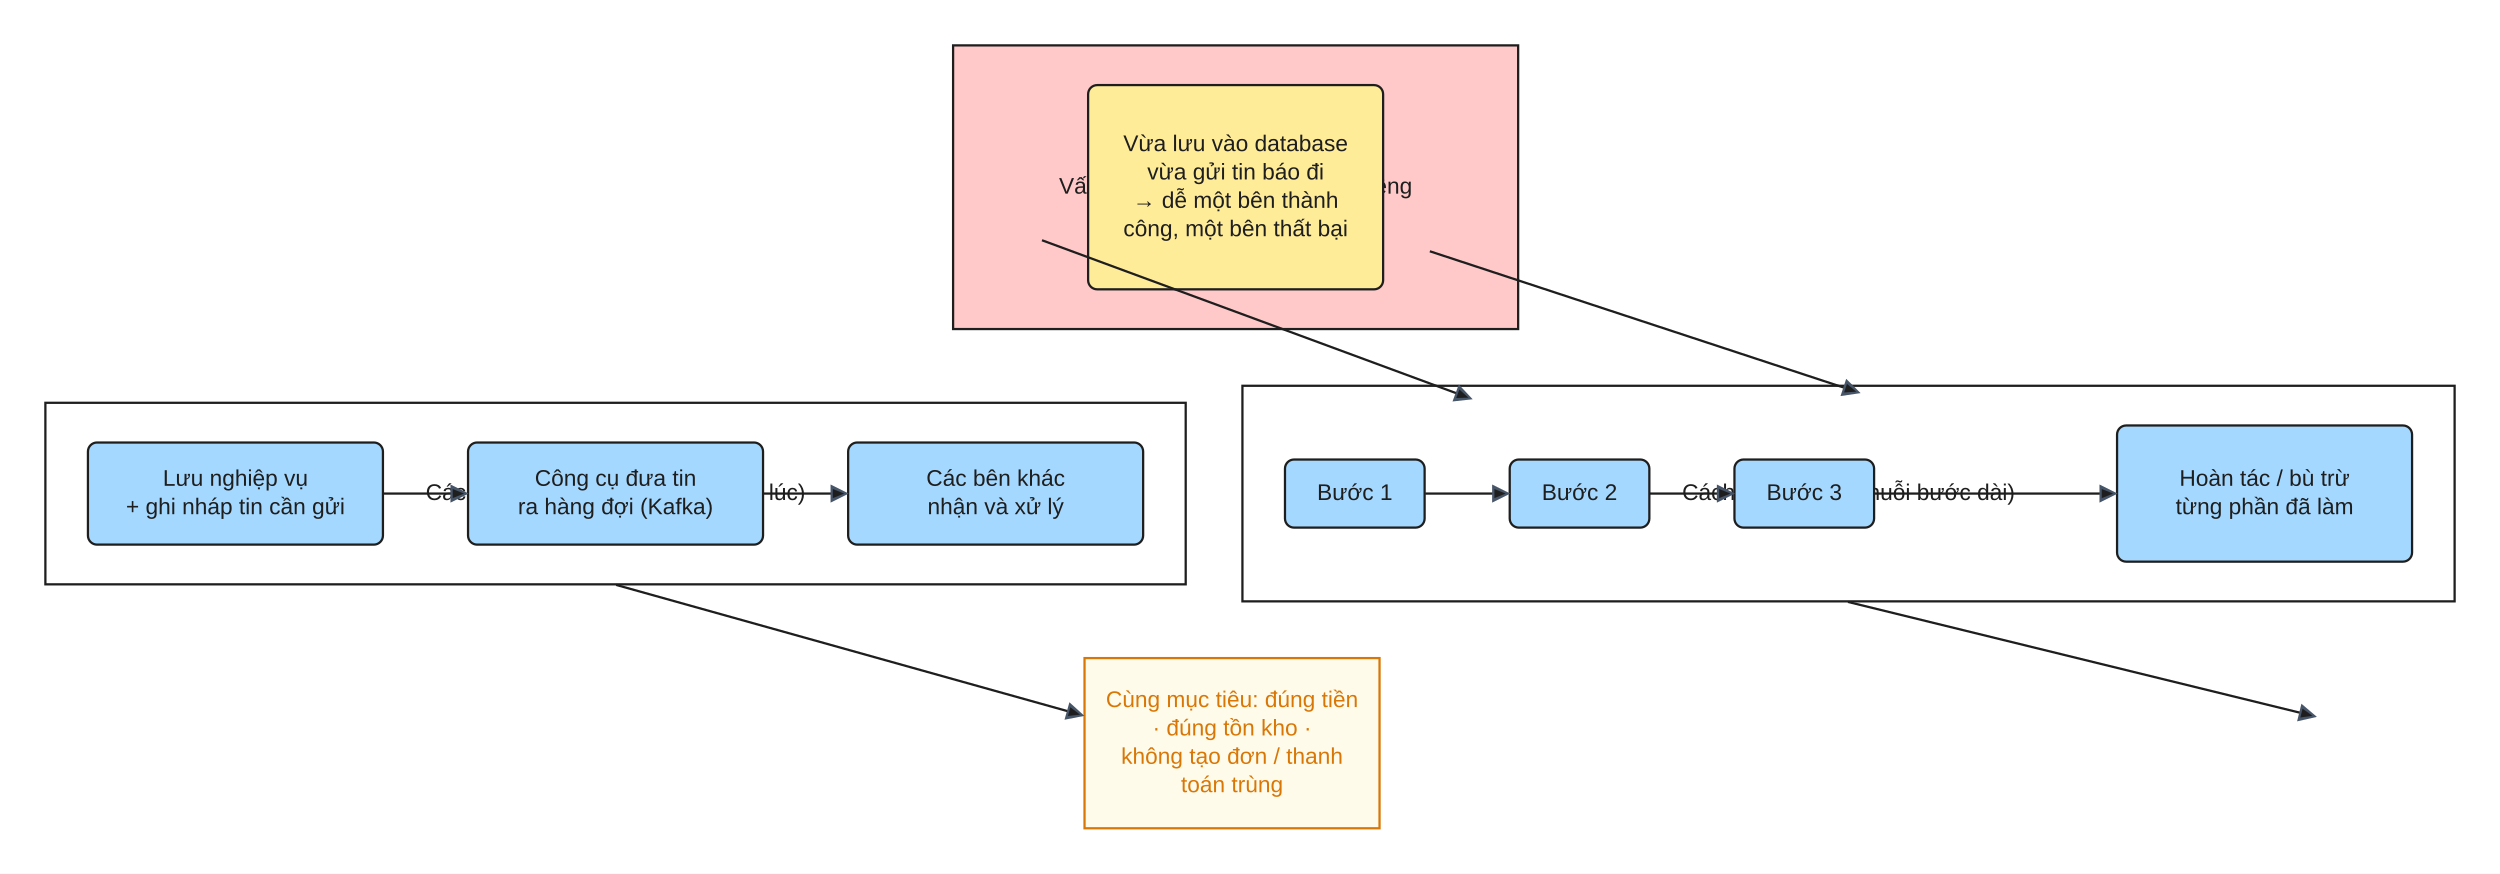
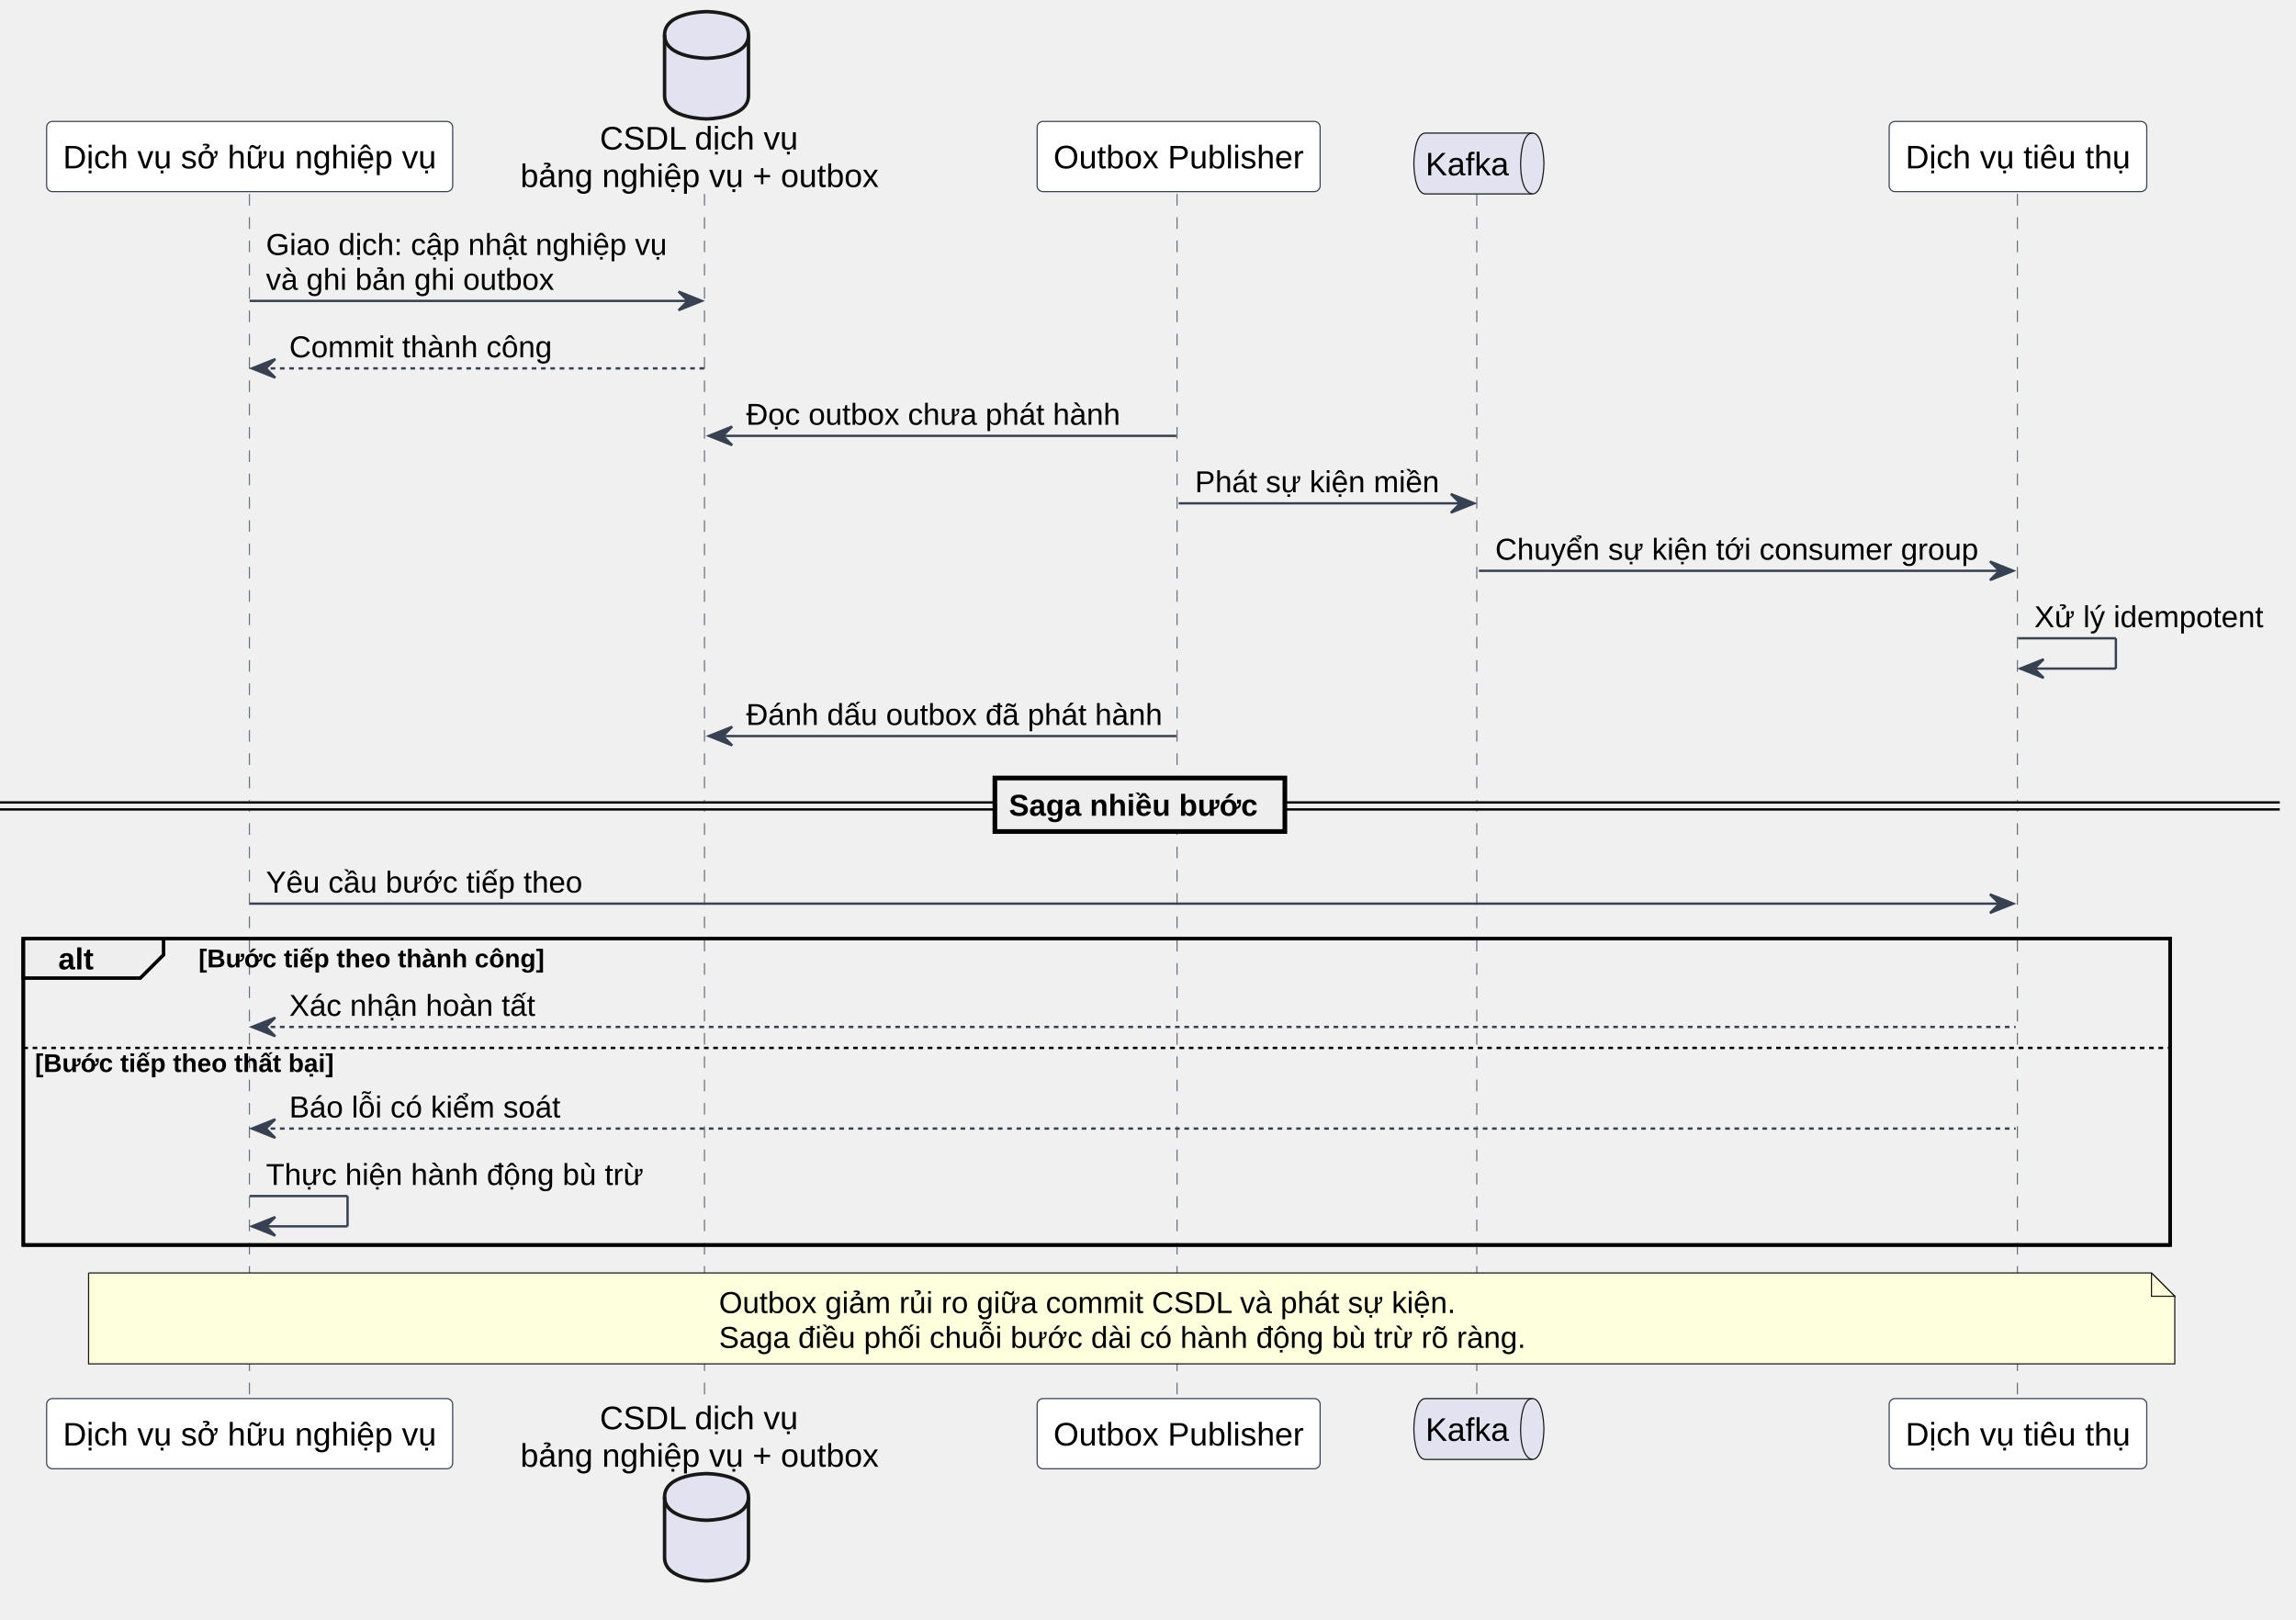
- <svg xmlns="http://www.w3.org/2000/svg" width="2203.344" height="770" viewBox="0 0 2203.344 770">
-   <defs>
-     <marker id="arrowhead" markerWidth="8" markerHeight="8" refX="6" refY="4" orient="auto">
-       <polygon points="0 0, 8 4, 0 8" fill="#475569" />
-     </marker>
-   </defs>
-   <rect width="100%" height="100%" fill="#ffffff" />
-   <g transform="translate(1580, 500)">
-     <rect x="-485" y="-160" width="1068.344" height="190" rx="0" fill="transparent" stroke="#1e1e1e" stroke-width="2" />
-     <text x="49.172" y="-65" text-anchor="middle" dominant-baseline="middle" font-family="Arial,sans-serif" font-size="20" fill="#1e1e1e">Cách 2 — Saga (chuỗi bước dài)</text>
-     <rect x="-1540" y="-145" width="1005" height="160" rx="0" fill="transparent" stroke="#1e1e1e" stroke-width="2" />
-     <text x="-1037.5" y="-65" text-anchor="middle" dominant-baseline="middle" font-family="Arial,sans-serif" font-size="20" fill="#1e1e1e">Cách 1 — Outbox (ghi nháp cùng lúc)</text>
-     <rect x="-740" y="-460" width="498" height="250" rx="0" fill="#ffc9c9" stroke="#1e1e1e" stroke-width="2" />
-     <text x="-491" y="-335" text-anchor="middle" dominant-baseline="middle" font-family="Arial,sans-serif" font-size="20" fill="#1e1e1e">Vấn đề khi nhiều dịch vụ tách riêng</text>
-     <rect x="-621" y="-425" width="260" height="180" rx="8" fill="#ffec99" stroke="#1e1e1e" stroke-width="2" />
-     <text x="-491" y="-372.5" text-anchor="middle" dominant-baseline="middle" font-family="Arial,sans-serif" font-size="20" fill="#1e1e1e">Vừa lưu vào database</text>
-     <text x="-491" y="-347.5" text-anchor="middle" dominant-baseline="middle" font-family="Arial,sans-serif" font-size="20" fill="#1e1e1e">vừa gửi tin báo đi</text>
-     <text x="-491" y="-322.5" text-anchor="middle" dominant-baseline="middle" font-family="Arial,sans-serif" font-size="20" fill="#1e1e1e">→ dễ một bên thành </text>
-     <text x="-491" y="-297.5" text-anchor="middle" dominant-baseline="middle" font-family="Arial,sans-serif" font-size="20" fill="#1e1e1e">công, một bên thất bại</text>
-     <rect x="-1502.5" y="-110" width="260" height="90" rx="8" fill="#a5d8ff" stroke="#1e1e1e" stroke-width="2" />
-     <text x="-1372.5" y="-77.5" text-anchor="middle" dominant-baseline="middle" font-family="Arial,sans-serif" font-size="20" fill="#1e1e1e">Lưu nghiệp vụ </text>
-     <text x="-1372.5" y="-52.5" text-anchor="middle" dominant-baseline="middle" font-family="Arial,sans-serif" font-size="20" fill="#1e1e1e">+ ghi nháp tin cần gửi</text>
-     <rect x="-1167.5" y="-110" width="260" height="90" rx="8" fill="#a5d8ff" stroke="#1e1e1e" stroke-width="2" />
-     <text x="-1037.5" y="-77.5" text-anchor="middle" dominant-baseline="middle" font-family="Arial,sans-serif" font-size="20" fill="#1e1e1e">Công cụ đưa tin</text>
-     <text x="-1037.5" y="-52.5" text-anchor="middle" dominant-baseline="middle" font-family="Arial,sans-serif" font-size="20" fill="#1e1e1e">ra hàng đợi (Kafka)</text>
-     <rect x="-832.5" y="-110" width="260" height="90" rx="8" fill="#a5d8ff" stroke="#1e1e1e" stroke-width="2" />
-     <text x="-702.5" y="-77.5" text-anchor="middle" dominant-baseline="middle" font-family="Arial,sans-serif" font-size="20" fill="#1e1e1e">Các bên khác</text>
-     <text x="-702.5" y="-52.5" text-anchor="middle" dominant-baseline="middle" font-family="Arial,sans-serif" font-size="20" fill="#1e1e1e">nhận và xử lý</text>
-     <rect x="-447.5" y="-95" width="123.07" height="60" rx="8" fill="#a5d8ff" stroke="#1e1e1e" stroke-width="2" />
-     <text x="-385.965" y="-65" text-anchor="middle" dominant-baseline="middle" font-family="Arial,sans-serif" font-size="20" fill="#1e1e1e">Bước 1</text>
-     <rect x="-249.43" y="-95" width="123.07" height="60" rx="8" fill="#a5d8ff" stroke="#1e1e1e" stroke-width="2" />
-     <text x="-187.895" y="-65" text-anchor="middle" dominant-baseline="middle" font-family="Arial,sans-serif" font-size="20" fill="#1e1e1e">Bước 2</text>
-     <rect x="-51.359" y="-95" width="123.07" height="60" rx="8" fill="#a5d8ff" stroke="#1e1e1e" stroke-width="2" />
-     <text x="10.176" y="-65" text-anchor="middle" dominant-baseline="middle" font-family="Arial,sans-serif" font-size="20" fill="#1e1e1e">Bước 3</text>
-     <rect x="285.844" y="-125" width="260" height="120" rx="8" fill="#a5d8ff" stroke="#1e1e1e" stroke-width="2" />
-     <text x="415.844" y="-77.5" text-anchor="middle" dominant-baseline="middle" font-family="Arial,sans-serif" font-size="20" fill="#1e1e1e">Hoàn tác / bù trừ</text>
-     <text x="415.844" y="-52.5" text-anchor="middle" dominant-baseline="middle" font-family="Arial,sans-serif" font-size="20" fill="#1e1e1e">từng phần đã làm</text>
-     <rect x="-624.164" y="80" width="260" height="150" rx="0" fill="#fffbeb" stroke="#d97706" stroke-width="2" />
-     <text x="-494.164" y="117.5" text-anchor="middle" dominant-baseline="middle" font-family="Arial,sans-serif" font-size="20" fill="#d97706">Cùng mục tiêu: đúng tiền </text>
-     <text x="-494.164" y="142.5" text-anchor="middle" dominant-baseline="middle" font-family="Arial,sans-serif" font-size="20" fill="#d97706">· đúng tồn kho ·</text>
-     <text x="-494.164" y="167.5" text-anchor="middle" dominant-baseline="middle" font-family="Arial,sans-serif" font-size="20" fill="#d97706">không tạo đơn / thanh </text>
-     <text x="-494.164" y="192.5" text-anchor="middle" dominant-baseline="middle" font-family="Arial,sans-serif" font-size="20" fill="#d97706">toán trùng</text>
-     <line x1="-1242" y1="-65" x2="-1171" y2="-65" stroke="#1e1e1e" stroke-width="2" marker-end="url(#arrowhead)" />
-     <polygon points="-1171,-65 -1181,-61 -1181,-69" fill="#1e1e1e" />
-     <line x1="-907" y1="-65" x2="-836" y2="-65" stroke="#1e1e1e" stroke-width="2" marker-end="url(#arrowhead)" />
-     <polygon points="-836,-65 -846,-61 -846,-69" fill="#1e1e1e" />
-     <line x1="-323.93" y1="-65" x2="-252.93" y2="-65" stroke="#1e1e1e" stroke-width="2" marker-end="url(#arrowhead)" />
-     <polygon points="-252.93,-65 -262.93,-61 -262.93,-69" fill="#1e1e1e" />
-     <line x1="-125.859" y1="-65" x2="-54.859" y2="-65" stroke="#1e1e1e" stroke-width="2" marker-end="url(#arrowhead)" />
-     <polygon points="-54.859,-65 -64.859,-61 -64.859,-69" fill="#1e1e1e" />
-     <line x1="72.211" y1="-65" x2="282.344" y2="-65" stroke="#1e1e1e" stroke-width="2" marker-end="url(#arrowhead)" />
-     <polygon points="282.344,-65 272.344,-61 272.344,-69" fill="#1e1e1e" />
-     <line x1="-661.664" y1="-288.258" x2="-285.828" y2="-149.5" stroke="#1e1e1e" stroke-width="2" marker-end="url(#arrowhead)" />
-     <polygon points="-285.828,-149.5 -296.594,-149.211 -293.824,-156.716" fill="#1e1e1e" />
-     <line x1="-319.823" y1="-278.537" x2="56.013" y2="-154.779" stroke="#1e1e1e" stroke-width="2" marker-end="url(#arrowhead)" />
-     <polygon points="56.013,-154.779 45.263,-154.108 47.765,-161.706" fill="#1e1e1e" />
-     <line x1="-1037" y1="15.5" x2="-628.098" y2="129.85" stroke="#1e1e1e" stroke-width="2" marker-end="url(#arrowhead)" />
-     <polygon points="-628.098,129.85 -638.806,131.009 -636.651,123.305" fill="#1e1e1e" />
-     <line x1="48.672" y1="30.5" x2="458.074" y2="130.85" stroke="#1e1e1e" stroke-width="2" marker-end="url(#arrowhead)" />
-     <polygon points="458.074,130.85 447.409,132.354 449.314,124.584" fill="#1e1e1e" />
+ <svg xmlns="http://www.w3.org/2000/svg" contentStyleType="text/css" height="695px" preserveAspectRatio="none" style="width:985px;height:695px;background:#FFFFFF;" version="1.1" viewBox="0 0 985 695" width="985px" zoomAndPan="magnify">
+   <defs />
+   <g>
+     <rect fill="none" height="131.444" style="stroke:#000000;stroke-width:1.5;" width="920.97" x="10" y="402.685" />
+     <line style="stroke:#6B7280;stroke-width:0.5;stroke-dasharray:5.0,5.0;" x1="107" x2="107" y1="83.197" y2="601.026" />
+     <line style="stroke:#6B7280;stroke-width:0.5;stroke-dasharray:5.0,5.0;" x1="302.235" x2="302.235" y1="83.197" y2="601.026" />
+     <line style="stroke:#6B7280;stroke-width:0.5;stroke-dasharray:5.0,5.0;" x1="504.95" x2="504.95" y1="83.197" y2="601.026" />
+     <line style="stroke:#6B7280;stroke-width:0.5;stroke-dasharray:5.0,5.0;" x1="633.552" x2="633.552" y1="83.197" y2="601.026" />
+     <line style="stroke:#6B7280;stroke-width:0.5;stroke-dasharray:5.0,5.0;" x1="865.474" x2="865.474" y1="83.197" y2="601.026" />
+     <rect fill="#FFFFFF" height="30.099" rx="2.5" ry="2.5" style="stroke:#374151;stroke-width:0.5;" width="174.193" x="20" y="52.099" />
+     <text fill="#000000" font-family="Arial" font-size="14" lengthAdjust="spacing" textLength="160.193" x="27" y="72.231">Dịch vụ sở hữu nghiệp vụ</text>
+     <rect fill="#FFFFFF" height="30.099" rx="2.5" ry="2.5" style="stroke:#374151;stroke-width:0.5;" width="174.193" x="20" y="600.026" />
+     <text fill="#000000" font-family="Arial" font-size="14" lengthAdjust="spacing" textLength="160.193" x="27" y="620.158">Dịch vụ sở hữu nghiệp vụ</text>
+     <text fill="#000000" font-family="Arial" font-size="14" lengthAdjust="spacing" textLength="85.593" x="257.309" y="64.132">CSDL dịch vụ</text>
+     <text fill="#000000" font-family="Arial" font-size="14" lengthAdjust="spacing" textLength="153.74" x="223.235" y="80.231">bảng nghiệp vụ + outbox</text>
+     <path d="M285.106,15 C285.106,5 303.106,5 303.106,5 C303.106,5 321.106,5 321.106,15 L321.106,41 C321.106,51 303.106,51 303.106,51 C303.106,51 285.106,51 285.106,41 L285.106,15 " fill="#E2E2F0" style="stroke:#181818;stroke-width:1.5;" />
+     <path d="M285.106,15 C285.106,25 303.106,25 303.106,25 C303.106,25 321.106,25 321.106,15 " fill="none" style="stroke:#181818;stroke-width:1.5;" />
+     <text fill="#000000" font-family="Arial" font-size="14" lengthAdjust="spacing" textLength="85.593" x="257.309" y="613.158">CSDL dịch vụ</text>
+     <text fill="#000000" font-family="Arial" font-size="14" lengthAdjust="spacing" textLength="153.74" x="223.235" y="629.256">bảng nghiệp vụ + outbox</text>
+     <path d="M285.106,642.223 C285.106,632.223 303.106,632.223 303.106,632.223 C303.106,632.223 321.106,632.223 321.106,642.223 L321.106,668.223 C321.106,678.223 303.106,678.223 303.106,678.223 C303.106,678.223 285.106,678.223 285.106,668.223 L285.106,642.223 " fill="#E2E2F0" style="stroke:#181818;stroke-width:1.5;" />
+     <path d="M285.106,642.223 C285.106,652.223 303.106,652.223 303.106,652.223 C303.106,652.223 321.106,652.223 321.106,642.223 " fill="none" style="stroke:#181818;stroke-width:1.5;" />
+     <rect fill="#FFFFFF" height="30.099" rx="2.5" ry="2.5" style="stroke:#374151;stroke-width:0.5;" width="121.393" x="444.95" y="52.099" />
+     <text fill="#000000" font-family="Arial" font-size="14" lengthAdjust="spacing" textLength="107.393" x="451.95" y="72.231">Outbox Publisher</text>
+     <rect fill="#FFFFFF" height="30.099" rx="2.5" ry="2.5" style="stroke:#374151;stroke-width:0.5;" width="121.393" x="444.95" y="600.026" />
+     <text fill="#000000" font-family="Arial" font-size="14" lengthAdjust="spacing" textLength="107.393" x="451.95" y="620.158">Outbox Publisher</text>
+     <path d="M611.552,57.099 L657.352,57.099 C662.352,57.099 662.352,70.148 662.352,70.148 C662.352,70.148 662.352,83.197 657.352,83.197 L611.552,83.197 C606.552,83.197 606.552,70.148 606.552,70.148 C606.552,70.148 606.552,57.099 611.552,57.099 " fill="#E2E2F0" style="stroke:#181818;stroke-width:0.5;" />
+     <path d="M657.352,57.099 C652.352,57.099 652.352,70.148 652.352,70.148 C652.352,83.197 657.352,83.197 657.352,83.197 " fill="none" style="stroke:#181818;stroke-width:0.5;" />
+     <text fill="#000000" font-family="Arial" font-size="14" lengthAdjust="spacing" textLength="35.8" x="611.552" y="75.231">Kafka</text>
+     <path d="M611.552,600.026 L657.352,600.026 C662.352,600.026 662.352,613.075 662.352,613.075 C662.352,613.075 662.352,626.125 657.352,626.125 L611.552,626.125 C606.552,626.125 606.552,613.075 606.552,613.075 C606.552,613.075 606.552,600.026 611.552,600.026 " fill="#E2E2F0" style="stroke:#181818;stroke-width:0.5;" />
+     <path d="M657.352,600.026 C652.352,600.026 652.352,613.075 652.352,613.075 C652.352,626.125 657.352,626.125 657.352,626.125 " fill="none" style="stroke:#181818;stroke-width:0.5;" />
+     <text fill="#000000" font-family="Arial" font-size="14" lengthAdjust="spacing" textLength="35.8" x="611.552" y="618.158">Kafka</text>
+     <rect fill="#FFFFFF" height="30.099" rx="2.5" ry="2.5" style="stroke:#374151;stroke-width:0.5;" width="110.496" x="810.474" y="52.099" />
+     <text fill="#000000" font-family="Arial" font-size="14" lengthAdjust="spacing" textLength="96.496" x="817.474" y="72.231">Dịch vụ tiêu thụ</text>
+     <rect fill="#FFFFFF" height="30.099" rx="2.5" ry="2.5" style="stroke:#374151;stroke-width:0.5;" width="110.496" x="810.474" y="600.026" />
+     <text fill="#000000" font-family="Arial" font-size="14" lengthAdjust="spacing" textLength="96.496" x="817.474" y="620.158">Dịch vụ tiêu thụ</text>
+     <polygon fill="#374151" points="291.106,125.095,301.106,129.095,291.106,133.095,295.106,129.095" style="stroke:#374151;stroke-width:1;" />
+     <line style="stroke:#374151;stroke-width:1;" x1="107.097" x2="297.106" y1="129.095" y2="129.095" />
+     <text fill="#000000" font-family="Arial" font-size="13" lengthAdjust="spacing" textLength="172.009" x="114.097" y="109.391">Giao dịch: cập nhật nghiệp vụ</text>
+     <text fill="#000000" font-family="Arial" font-size="13" lengthAdjust="spacing" textLength="123.595" x="114.097" y="124.34">và ghi bản ghi outbox</text>
+     <polygon fill="#374151" points="118.097,154.043,108.097,158.043,118.097,162.043,114.097,158.043" style="stroke:#374151;stroke-width:1;" />
+     <line style="stroke:#374151;stroke-width:1;stroke-dasharray:2.0,2.0;" x1="112.097" x2="302.106" y1="158.043" y2="158.043" />
+     <text fill="#000000" font-family="Arial" font-size="13" lengthAdjust="spacing" textLength="112.722" x="124.097" y="153.289">Commit thành công</text>
+     <polygon fill="#374151" points="314.106,182.992,304.106,186.992,314.106,190.992,310.106,186.992" style="stroke:#374151;stroke-width:1;" />
+     <line style="stroke:#374151;stroke-width:1;" x1="308.106" x2="504.646" y1="186.992" y2="186.992" />
+     <text fill="#000000" font-family="Arial" font-size="13" lengthAdjust="spacing" textLength="160.481" x="320.106" y="182.237">Đọc outbox chưa phát hành</text>
+     <polygon fill="#374151" points="622.452,211.941,632.452,215.941,622.452,219.941,626.452,215.941" style="stroke:#374151;stroke-width:1;" />
+     <line style="stroke:#374151;stroke-width:1;" x1="505.646" x2="628.452" y1="215.941" y2="215.941" />
+     <text fill="#000000" font-family="Arial" font-size="13" lengthAdjust="spacing" textLength="104.806" x="512.646" y="211.186">Phát sự kiện miền</text>
+     <polygon fill="#374151" points="853.722,240.89,863.722,244.89,853.722,248.89,857.722,244.89" style="stroke:#374151;stroke-width:1;" />
+     <line style="stroke:#374151;stroke-width:1;" x1="634.452" x2="859.722" y1="244.89" y2="244.89" />
+     <text fill="#000000" font-family="Arial" font-size="13" lengthAdjust="spacing" textLength="207.27" x="641.452" y="240.135">Chuyển sự kiện tới consumer group</text>
+     <line style="stroke:#374151;stroke-width:1;" x1="865.722" x2="907.722" y1="273.838" y2="273.838" />
+     <line style="stroke:#374151;stroke-width:1;" x1="907.722" x2="907.722" y1="273.838" y2="286.838" />
+     <line style="stroke:#374151;stroke-width:1;" x1="866.722" x2="907.722" y1="286.838" y2="286.838" />
+     <polygon fill="#374151" points="876.722,282.838,866.722,286.838,876.722,290.838,872.722,286.838" style="stroke:#374151;stroke-width:1;" />
+     <text fill="#000000" font-family="Arial" font-size="13" lengthAdjust="spacing" textLength="98.306" x="872.722" y="269.084">Xử lý idempotent</text>
+     <polygon fill="#374151" points="314.106,311.787,304.106,315.787,314.106,319.787,310.106,315.787" style="stroke:#374151;stroke-width:1;" />
+     <line style="stroke:#374151;stroke-width:1;" x1="308.106" x2="504.646" y1="315.787" y2="315.787" />
+     <text fill="#000000" font-family="Arial" font-size="13" lengthAdjust="spacing" textLength="178.541" x="320.106" y="311.032">Đánh dấu outbox đã phát hành</text>
+     <rect fill="#EEEEEE" height="3" style="stroke:#EEEEEE;stroke-width:1;" width="978.028" x="0" y="344.262" />
+     <line style="stroke:#000000;stroke-width:1;" x1="0" x2="978.028" y1="344.262" y2="344.262" />
+     <line style="stroke:#000000;stroke-width:1;" x1="0" x2="978.028" y1="347.262" y2="347.262" />
+     <rect fill="#EEEEEE" height="22.949" style="stroke:#000000;stroke-width:2;" width="124.398" x="426.815" y="333.787" />
+     <text fill="#000000" font-family="Arial" font-size="13" font-weight="bold" lengthAdjust="spacing" textLength="106.787" x="432.815" y="349.981">Saga nhiều bước</text>
+     <polygon fill="#374151" points="853.722,383.685,863.722,387.685,853.722,391.685,857.722,387.685" style="stroke:#374151;stroke-width:1;" />
+     <line style="stroke:#374151;stroke-width:1;" x1="107.097" x2="859.722" y1="387.685" y2="387.685" />
+     <text fill="#000000" font-family="Arial" font-size="13" lengthAdjust="spacing" textLength="135.757" x="114.097" y="382.93">Yêu cầu bước tiếp theo</text>
+     <path d="M10,402.685 L70.171,402.685 L70.171,409.633 L60.171,419.633 L10,419.633 L10,402.685 " fill="#EEEEEE" style="stroke:#000000;stroke-width:1.5;" />
+     <rect fill="none" height="131.444" style="stroke:#000000;stroke-width:1.5;" width="920.97" x="10" y="402.685" />
+     <text fill="#000000" font-family="Arial" font-size="13" font-weight="bold" lengthAdjust="spacing" textLength="15.171" x="25" y="415.878">alt</text>
+     <text fill="#000000" font-family="Arial" font-size="11" font-weight="bold" lengthAdjust="spacing" textLength="148.387" x="85.171" y="415.002">[Bước tiếp theo thành công]</text>
+     <polygon fill="#374151" points="118.097,436.582,108.097,440.582,118.097,444.582,114.097,440.582" style="stroke:#374151;stroke-width:1;" />
+     <line style="stroke:#374151;stroke-width:1;stroke-dasharray:2.0,2.0;" x1="112.097" x2="864.722" y1="440.582" y2="440.582" />
+     <text fill="#000000" font-family="Arial" font-size="13" lengthAdjust="spacing" textLength="105.53" x="124.097" y="435.827">Xác nhận hoàn tất</text>
+     <line style="stroke:#000000;stroke-width:1;stroke-dasharray:2.0,2.0;" x1="10" x2="930.97" y1="449.582" y2="449.582" />
+     <text fill="#000000" font-family="Arial" font-size="11" font-weight="bold" lengthAdjust="spacing" textLength="128.23" x="15" y="459.9">[Bước tiếp theo thất bại]</text>
+     <polygon fill="#374151" points="118.097,480.18,108.097,484.18,118.097,488.18,114.097,484.18" style="stroke:#374151;stroke-width:1;" />
+     <line style="stroke:#374151;stroke-width:1;stroke-dasharray:2.0,2.0;" x1="112.097" x2="864.722" y1="484.18" y2="484.18" />
+     <text fill="#000000" font-family="Arial" font-size="13" lengthAdjust="spacing" textLength="116.334" x="124.097" y="479.425">Báo lỗi có kiểm soát</text>
+     <line style="stroke:#374151;stroke-width:1;" x1="107.097" x2="149.097" y1="513.128" y2="513.128" />
+     <line style="stroke:#374151;stroke-width:1;" x1="149.097" x2="149.097" y1="513.128" y2="526.128" />
+     <line style="stroke:#374151;stroke-width:1;" x1="108.097" x2="149.097" y1="526.128" y2="526.128" />
+     <polygon fill="#374151" points="118.097,522.128,108.097,526.128,118.097,530.128,114.097,526.128" style="stroke:#374151;stroke-width:1;" />
+     <text fill="#000000" font-family="Arial" font-size="13" lengthAdjust="spacing" textLength="161.954" x="114.097" y="508.373">Thực hiện hành động bù trừ</text>
+     <path d="M38,546.128 L38,585.128 L933,585.128 L933,556.128 L923,546.128 L38,546.128 " fill="#FEFFDD" style="stroke:#181818;stroke-width:0.5;" />
+     <path d="M923,546.128 L923,556.128 L933,556.128 L923,546.128 " fill="#FEFFDD" style="stroke:#181818;stroke-width:0.5;" />
+     <text fill="#000000" font-family="Arial" font-size="13" lengthAdjust="spacing" textLength="316.526" x="308.432" y="563.322">Outbox giảm rủi ro giữa commit CSDL và phát sự kiện.</text>
+     <text fill="#000000" font-family="Arial" font-size="13" lengthAdjust="spacing" textLength="346.106" x="308.432" y="578.271">Saga điều phối chuỗi bước dài có hành động bù trừ rõ ràng.</text>
  </g>
</svg>
